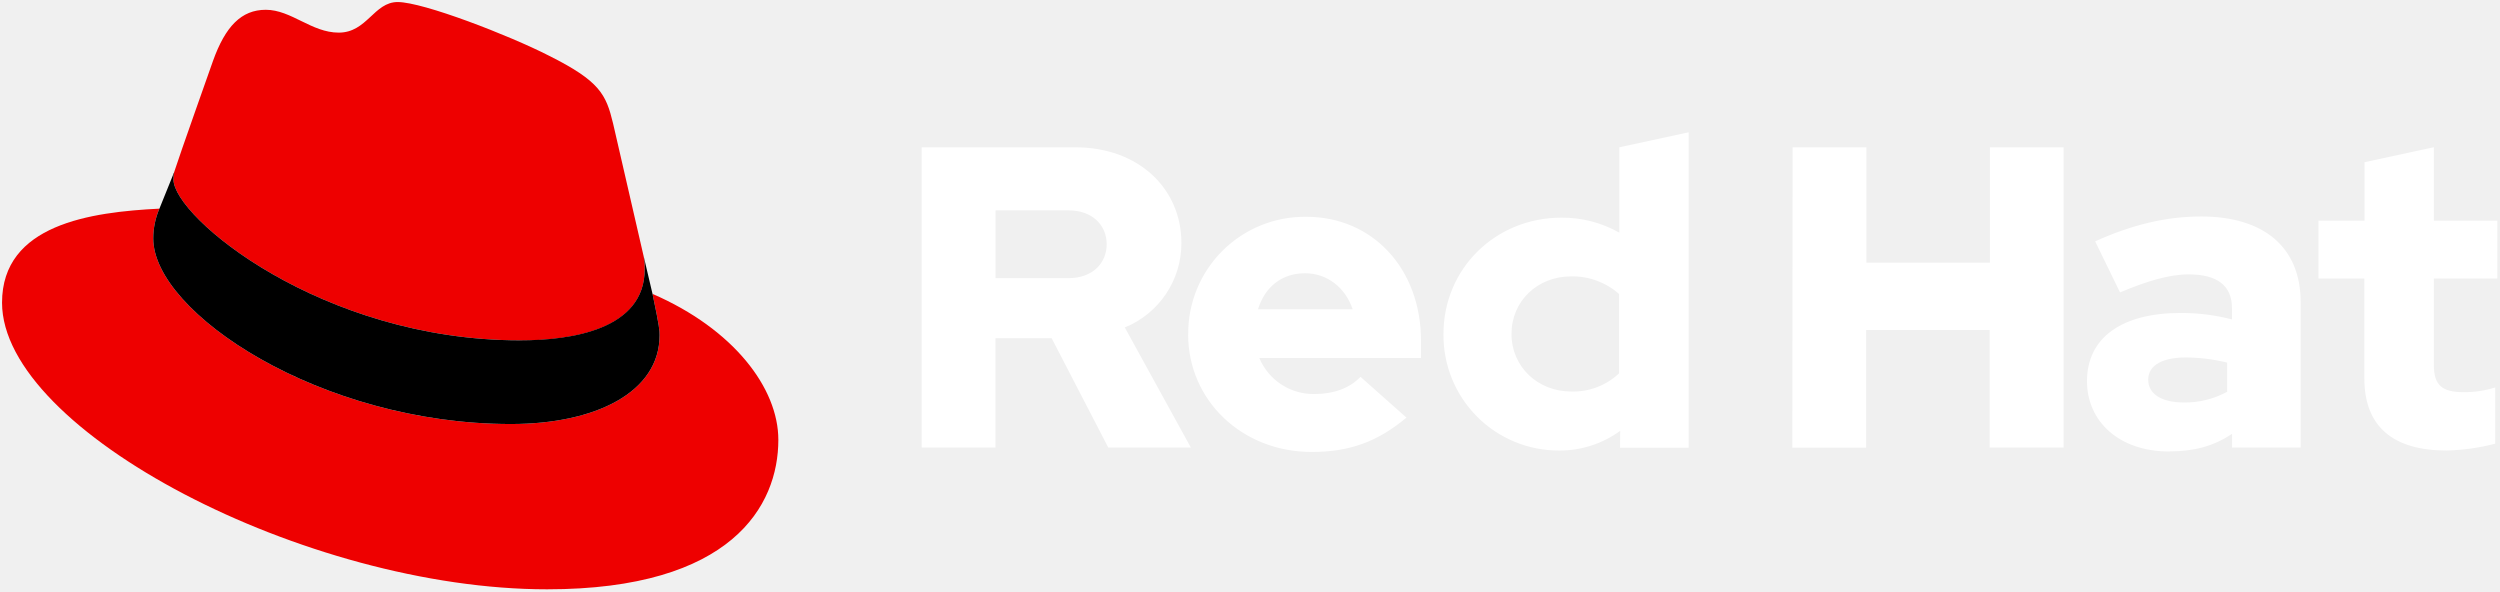
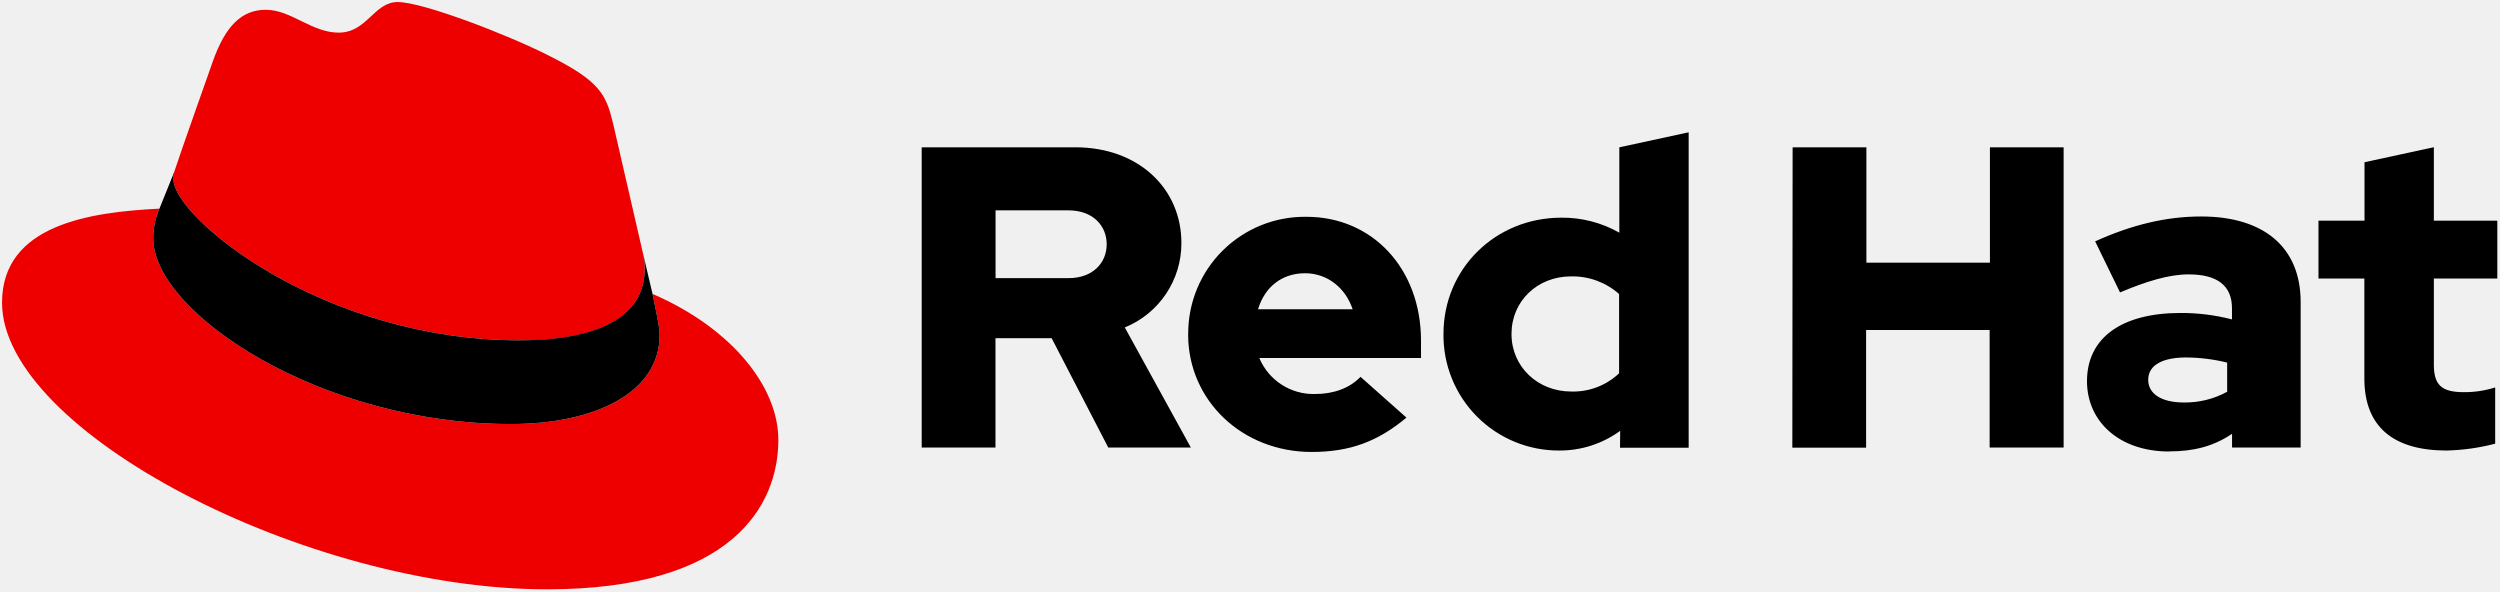
- <svg xmlns="http://www.w3.org/2000/svg" id="Layer_1" data-name="Layer 1" viewBox="0 0 613 145">
-   <defs>
-     <style>.cls-1{fill:#e00;}.cls-2{fill:#fff;}</style>
-   </defs>
-   <path class="cls-1" d="M127.47,83.49c12.51,0,30.61-2.58,30.61-17.46a14,14,0,0,0-.31-3.42l-7.45-32.36c-1.72-7.12-3.23-10.35-15.73-16.6C124.89,8.69,103.76.5,97.51.5,91.69.5,90,8,83.06,8c-6.68,0-11.64-5.6-17.89-5.6-6,0-9.91,4.09-12.93,12.5,0,0-8.41,23.72-9.49,27.16A6.43,6.43,0,0,0,42.53,44c0,9.22,36.3,39.45,84.94,39.45M160,72.07c1.73,8.19,1.73,9.05,1.73,10.13,0,14-15.74,21.77-36.43,21.77C78.54,104,37.58,76.6,37.58,58.49a18.45,18.45,0,0,1,1.51-7.33C22.27,52,.5,55,.5,74.22c0,31.48,74.59,70.28,133.65,70.28,45.28,0,56.7-20.48,56.7-36.65,0-12.72-11-27.16-30.83-35.78" />
-   <path d="M160,72.07c1.73,8.19,1.73,9.05,1.73,10.13,0,14-15.74,21.77-36.43,21.77C78.54,104,37.58,76.6,37.58,58.49a18.45,18.45,0,0,1,1.51-7.33l3.66-9.06A6.43,6.43,0,0,0,42.53,44c0,9.22,36.3,39.45,84.94,39.45,12.51,0,30.61-2.58,30.61-17.46a14,14,0,0,0-.31-3.42Z" />
-   <path class="cls-2" d="M579.74,92.8c0,11.89,7.15,17.67,20.19,17.67a52.11,52.11,0,0,0,11.89-1.68V95a24.84,24.84,0,0,1-7.68,1.16c-5.37,0-7.36-1.68-7.36-6.73V68.3h15.56V54.1H596.78v-18l-17,3.68V54.1H568.49V68.3h11.25Zm-53,.32c0-3.68,3.69-5.47,9.26-5.47a43.12,43.12,0,0,1,10.1,1.26v7.15a21.51,21.51,0,0,1-10.63,2.63c-5.46,0-8.73-2.1-8.73-5.57m5.2,17.56c6,0,10.84-1.26,15.36-4.31v3.37h16.82V74.08c0-13.56-9.14-21-24.39-21-8.52,0-16.94,2-26,6.1l6.1,12.52c6.52-2.74,12-4.42,16.83-4.42,7,0,10.62,2.73,10.62,8.31v2.73a49.53,49.53,0,0,0-12.62-1.58c-14.31,0-22.93,6-22.93,16.73,0,9.78,7.78,17.24,20.19,17.24m-92.44-.94h18.09V80.92h30.29v28.82H506V36.12H487.93V64.41H457.64V36.12H439.55ZM370.62,81.87c0-8,6.31-14.1,14.62-14.1A17.22,17.22,0,0,1,397,72.09V91.54A16.36,16.36,0,0,1,385.24,96c-8.2,0-14.62-6.1-14.62-14.09m26.61,27.87h16.83V32.44l-17,3.68V57.05a28.3,28.3,0,0,0-14.2-3.68c-16.19,0-28.92,12.51-28.92,28.5a28.25,28.25,0,0,0,28.4,28.6,25.12,25.12,0,0,0,14.93-4.83ZM320,67c5.36,0,9.88,3.47,11.67,8.83H308.47C310.15,70.3,314.36,67,320,67M291.33,82c0,16.2,13.25,28.82,30.28,28.82,9.36,0,16.2-2.53,23.25-8.42l-11.26-10c-2.63,2.74-6.52,4.21-11.14,4.21a14.39,14.39,0,0,1-13.68-8.83h39.65V83.55c0-17.67-11.88-30.39-28.08-30.39a28.57,28.57,0,0,0-29,28.81M262,51.58c6,0,9.36,3.78,9.36,8.31S268,68.2,262,68.2H244.11V51.58Zm-36,58.16h18.09V82.92h13.77l13.89,26.82H292l-16.2-29.45a22.27,22.27,0,0,0,13.88-20.72c0-13.25-10.41-23.45-26-23.45H226Z" />
+ <svg xmlns="http://www.w3.org/2000/svg" width="613" height="145">
+   <g fill="none">
+     <path d="M127.47 83.49c12.51 0 30.61-2.58 30.61-17.46a14 14 0 0 0-.31-3.42l-7.45-32.36c-1.72-7.12-3.23-10.35-15.73-16.6C124.89 8.69 103.76.5 97.51.5 91.69.5 90 8 83.06 8c-6.68 0-11.64-5.6-17.89-5.6-6 0-9.91 4.09-12.93 12.5 0 0-8.41 23.72-9.49 27.16a6.43 6.43 0 0 0-.22 1.94c0 9.22 36.3 39.45 84.94 39.45M160 72.07c1.73 8.19 1.73 9.05 1.73 10.13 0 14-15.74 21.77-36.43 21.77-46.76.03-87.72-27.37-87.72-45.48a18.45 18.45 0 0 1 1.51-7.33C22.27 52 .5 55 .5 74.22c0 31.48 74.59 70.28 133.65 70.28 45.28 0 56.7-20.48 56.7-36.65 0-12.72-11-27.16-30.83-35.78" fill="#E00" />
+     <path d="M160 72.07c1.73 8.19 1.73 9.05 1.73 10.13 0 14-15.74 21.77-36.43 21.77-46.76.03-87.72-27.37-87.72-45.48a18.45 18.45 0 0 1 1.51-7.33l3.66-9.06a6.43 6.43 0 0 0-.22 1.9c0 9.22 36.3 39.45 84.94 39.45 12.51 0 30.61-2.58 30.61-17.46a14 14 0 0 0-.31-3.42l2.23 9.5zM579.74 92.8c0 11.89 7.15 17.67 20.19 17.67a52.11 52.11 0 0 0 11.89-1.68V95a24.84 24.84 0 0 1-7.68 1.16c-5.37 0-7.36-1.68-7.36-6.73V68.3h15.56V54.1h-15.56v-18l-17 3.68V54.1h-11.29v14.2h11.25v24.5zm-53 .32c0-3.68 3.69-5.47 9.26-5.47a43.12 43.12 0 0 1 10.1 1.26v7.15a21.51 21.51 0 0 1-10.63 2.63c-5.46 0-8.73-2.1-8.73-5.57zm5.2 17.56c6 0 10.84-1.26 15.36-4.31v3.37h16.82V74.08c0-13.56-9.14-21-24.39-21-8.52 0-16.94 2-26 6.1l6.1 12.52c6.52-2.74 12-4.42 16.83-4.42 7 0 10.62 2.73 10.62 8.31v2.73a49.53 49.53 0 0 0-12.62-1.58c-14.31 0-22.93 6-22.93 16.73 0 9.78 7.78 17.24 20.19 17.24l.02-.03zm-92.46-.91h18.09V80.92h30.29v28.82H506V36.12h-18.07v28.29h-30.29V36.12h-18.09l-.07 73.65zm-68.86-27.9c0-8 6.31-14.1 14.62-14.1A17.22 17.22 0 0 1 397 72.09v19.45A16.36 16.36 0 0 1 385.24 96c-8.2 0-14.62-6.1-14.62-14.09v-.04zm26.61 27.91h16.83V32.44l-17 3.68v20.93a28.3 28.3 0 0 0-14.2-3.68c-16.19 0-28.92 12.51-28.92 28.5a28.25 28.25 0 0 0 28.4 28.6 25.12 25.12 0 0 0 14.93-4.83l-.04 4.14zM320 67c5.36 0 9.88 3.47 11.67 8.83h-23.2C310.15 70.3 314.36 67 320 67zm-28.67 15c0 16.2 13.25 28.82 30.28 28.82 9.36 0 16.2-2.53 23.25-8.42l-11.26-10c-2.63 2.74-6.52 4.21-11.14 4.21a14.39 14.39 0 0 1-13.68-8.83h39.65v-4.23c0-17.67-11.88-30.39-28.08-30.39a28.57 28.57 0 0 0-29 28.81l-.02.03zM262 51.58c6 0 9.36 3.78 9.36 8.31 0 4.53-3.36 8.31-9.36 8.31h-17.89V51.58H262zm-36 58.16h18.09V82.92h13.77l13.89 26.82H292l-16.2-29.45a22.27 22.27 0 0 0 13.88-20.72c0-13.25-10.41-23.45-26-23.45H226v73.62z" fill="#000" />
+   </g>
</svg>
